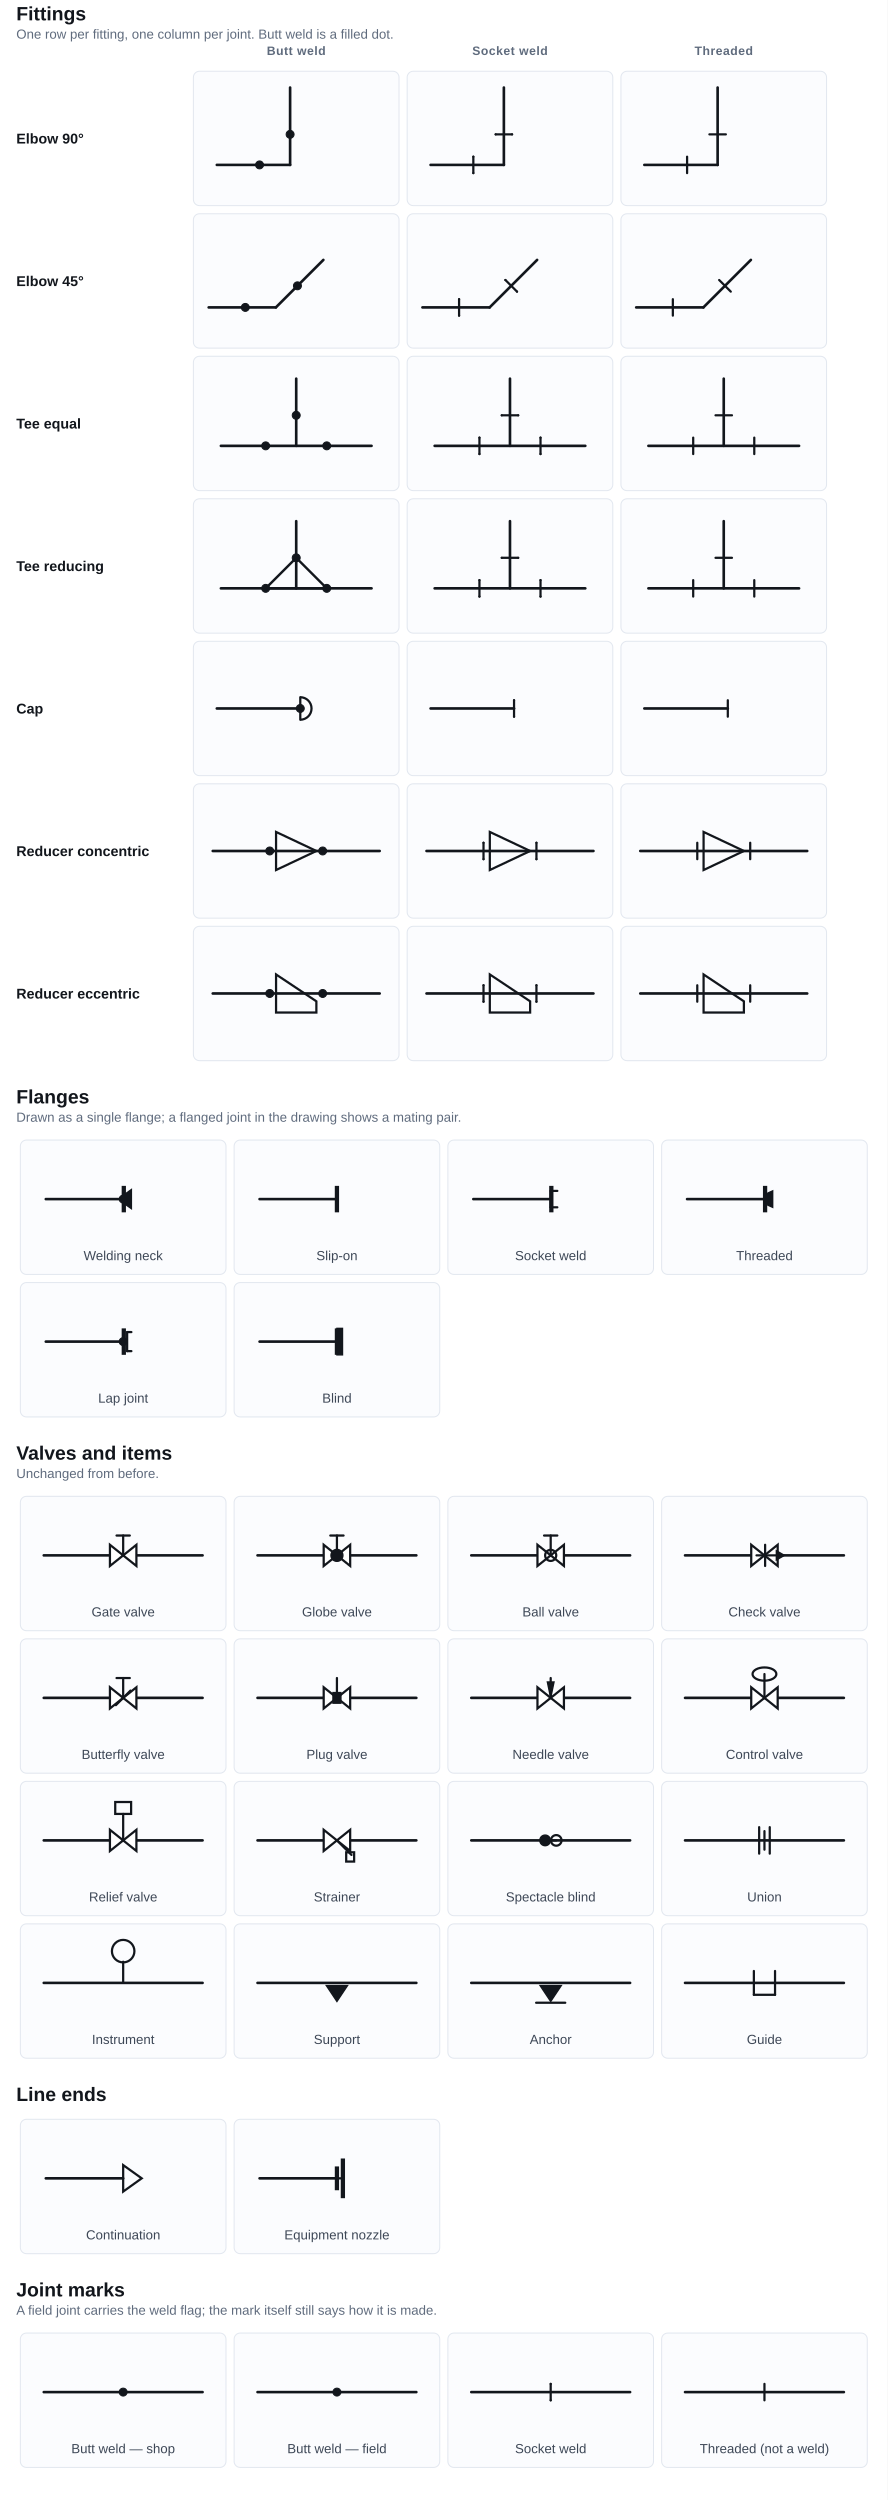
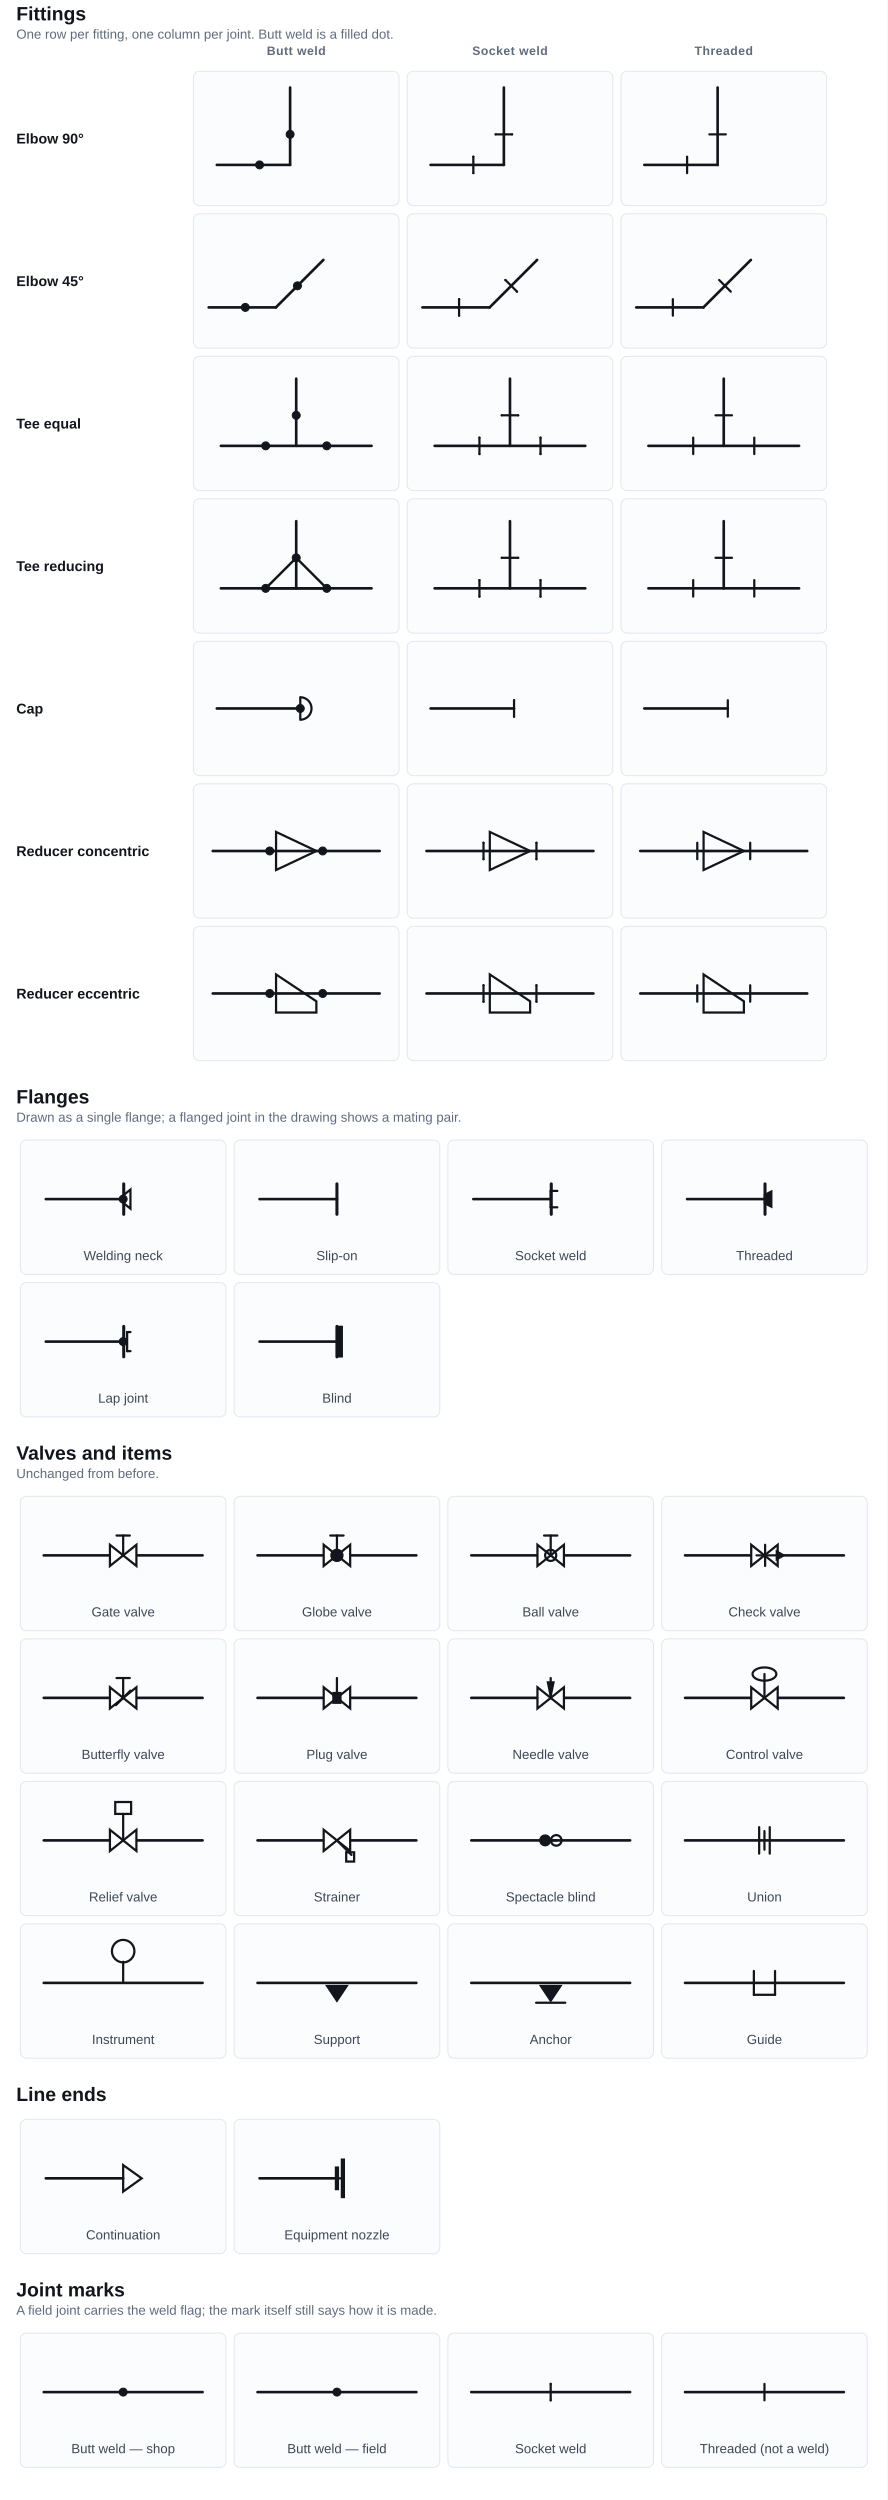
<svg xmlns="http://www.w3.org/2000/svg" viewBox="0 0 872 2456" width="872" height="2456">
  <style>
text { font-family: "Helvetica Neue", Arial, sans-serif; }
.bg { fill: #ffffff; }
.cell { fill: #fbfcfe; stroke: #e2e7ef; stroke-width: 1; }
.cap { font-size: 13px; fill: #3d4756; text-anchor: middle; }
.rowhead { font-size: 14px; font-weight: 600; fill: #12161c; }
.colhead { font-size: 12px; font-weight: 700; fill: #5f6b7d; text-anchor: middle; letter-spacing: 0.04em; }
.head { font-size: 19px; font-weight: 700; fill: #12161c; }
.sub { font-size: 13px; fill: #5f6b7d; }
.pipe { stroke: #12161c; stroke-width: 2.6; stroke-linecap: round; fill: none; }
.fitting-body { fill: none; stroke: #12161c; stroke-width: 2.4; }
.sym-line { stroke: #12161c; stroke-width: 2.2; fill: none; stroke-linecap: round; }
.sym-heavy { stroke: #12161c; stroke-width: 4.2; fill: none; }
+ .sym-face { stroke: #12161c; stroke-width: 3; fill: none; stroke-linecap: round; }
.sym-fill { fill: #ffffff; stroke: #12161c; stroke-width: 2.2; }
.sym-hollow { fill: none; stroke: #12161c; stroke-width: 2.2; }
.sym-solid { fill: #12161c; stroke: #12161c; stroke-width: 1.4; }
.joint-bw { fill: #12161c; stroke: #12161c; stroke-width: 1; }
</style>
  <rect class="bg" x="0" y="0" width="872" height="2456" />
  <text class="head" x="16" y="20">Fittings</text>
  <text class="sub" x="16" y="38">One row per fitting, one column per joint. Butt weld is a filled dot.</text>
  <text class="colhead" x="291" y="54">Butt weld</text>
  <text class="colhead" x="501" y="54">Socket weld</text>
  <text class="colhead" x="711" y="54">Threaded</text>
  <text class="rowhead" x="16" y="141">Elbow 90°</text>
  <rect class="cell" x="190" y="70" width="202" height="132" rx="6" />
  <line class="pipe" x1="213" y1="162" x2="285" y2="162" />
  <line class="pipe" x1="285" y1="162" x2="285" y2="86" />
  <circle class="joint-bw" cx="255.00" cy="162.00" r="3.90" />
  <circle class="joint-bw" cx="285.00" cy="132.00" r="3.90" />
  <rect class="cell" x="400" y="70" width="202" height="132" rx="6" />
  <line class="pipe" x1="423" y1="162" x2="495" y2="162" />
  <line class="pipe" x1="495" y1="162" x2="495" y2="86" />
  <line class="sym-line" x1="465.00" y1="153.94" x2="465.00" y2="170.06" />
  <line class="sym-line" x1="465.00" y1="153.94" x2="465.00" y2="153.94" />
  <line class="sym-line" x1="465.00" y1="170.06" x2="465.00" y2="170.06" />
  <line class="sym-line" x1="503.06" y1="132.00" x2="486.94" y2="132.00" />
  <line class="sym-line" x1="503.06" y1="132.00" x2="503.06" y2="132.00" />
  <line class="sym-line" x1="486.94" y1="132.00" x2="486.94" y2="132.00" />
  <rect class="cell" x="610" y="70" width="202" height="132" rx="6" />
  <line class="pipe" x1="633" y1="162" x2="705" y2="162" />
  <line class="pipe" x1="705" y1="162" x2="705" y2="86" />
  <line class="sym-line" x1="675.00" y1="153.94" x2="675.00" y2="170.06" />
  <line class="sym-line" x1="713.06" y1="132.00" x2="696.94" y2="132.00" />
  <text class="rowhead" x="16" y="281">Elbow 45°</text>
  <rect class="cell" x="190" y="210" width="202" height="132" rx="6" />
  <line class="pipe" x1="205" y1="302" x2="271" y2="302" />
  <line class="pipe" x1="271" y1="302" x2="317.669" y2="255.331" />
  <circle class="joint-bw" cx="241.00" cy="302.00" r="3.90" />
  <circle class="joint-bw" cx="292.21" cy="280.79" r="3.90" />
  <rect class="cell" x="400" y="210" width="202" height="132" rx="6" />
  <line class="pipe" x1="415" y1="302" x2="481" y2="302" />
  <line class="pipe" x1="481" y1="302" x2="527.669" y2="255.331" />
  <line class="sym-line" x1="451.00" y1="293.94" x2="451.00" y2="310.06" />
  <line class="sym-line" x1="451.00" y1="293.94" x2="451.00" y2="293.94" />
  <line class="sym-line" x1="451.00" y1="310.06" x2="451.00" y2="310.06" />
  <line class="sym-line" x1="507.91" y1="286.49" x2="496.51" y2="275.09" />
  <line class="sym-line" x1="507.91" y1="286.49" x2="507.91" y2="286.49" />
  <line class="sym-line" x1="496.51" y1="275.09" x2="496.51" y2="275.09" />
  <rect class="cell" x="610" y="210" width="202" height="132" rx="6" />
  <line class="pipe" x1="625" y1="302" x2="691" y2="302" />
  <line class="pipe" x1="691" y1="302" x2="737.669" y2="255.331" />
  <line class="sym-line" x1="661.00" y1="293.94" x2="661.00" y2="310.06" />
  <line class="sym-line" x1="717.91" y1="286.49" x2="706.51" y2="275.09" />
  <text class="rowhead" x="16" y="421">Tee equal</text>
  <rect class="cell" x="190" y="350" width="202" height="132" rx="6" />
  <line class="pipe" x1="217" y1="438" x2="365" y2="438" />
  <line class="pipe" x1="291" y1="438" x2="291" y2="372" />
  <circle class="joint-bw" cx="261.00" cy="438.00" r="3.90" />
  <circle class="joint-bw" cx="321.00" cy="438.00" r="3.90" />
  <circle class="joint-bw" cx="291.00" cy="408.00" r="3.90" />
  <rect class="cell" x="400" y="350" width="202" height="132" rx="6" />
  <line class="pipe" x1="427" y1="438" x2="575" y2="438" />
  <line class="pipe" x1="501" y1="438" x2="501" y2="372" />
  <line class="sym-line" x1="471.00" y1="429.94" x2="471.00" y2="446.06" />
  <line class="sym-line" x1="471.00" y1="429.94" x2="471.00" y2="429.94" />
  <line class="sym-line" x1="471.00" y1="446.06" x2="471.00" y2="446.06" />
  <line class="sym-line" x1="531.00" y1="446.06" x2="531.00" y2="429.94" />
  <line class="sym-line" x1="531.00" y1="446.06" x2="531.00" y2="446.06" />
  <line class="sym-line" x1="531.00" y1="429.94" x2="531.00" y2="429.94" />
  <line class="sym-line" x1="509.06" y1="408.00" x2="492.94" y2="408.00" />
  <line class="sym-line" x1="509.06" y1="408.00" x2="509.06" y2="408.00" />
  <line class="sym-line" x1="492.94" y1="408.00" x2="492.94" y2="408.00" />
  <rect class="cell" x="610" y="350" width="202" height="132" rx="6" />
  <line class="pipe" x1="637" y1="438" x2="785" y2="438" />
  <line class="pipe" x1="711" y1="438" x2="711" y2="372" />
  <line class="sym-line" x1="681.00" y1="429.94" x2="681.00" y2="446.06" />
  <line class="sym-line" x1="741.00" y1="446.06" x2="741.00" y2="429.94" />
  <line class="sym-line" x1="719.06" y1="408.00" x2="702.94" y2="408.00" />
  <text class="rowhead" x="16" y="561">Tee reducing</text>
  <rect class="cell" x="190" y="490" width="202" height="132" rx="6" />
  <line class="pipe" x1="217" y1="578" x2="365" y2="578" />
  <line class="pipe" x1="291" y1="578" x2="291" y2="512" />
  <polygon class="fitting-body" points="261,578 321,578 291,548" />
  <circle class="joint-bw" cx="261.00" cy="578.00" r="3.90" />
  <circle class="joint-bw" cx="321.00" cy="578.00" r="3.90" />
  <circle class="joint-bw" cx="291.00" cy="548.00" r="3.90" />
  <rect class="cell" x="400" y="490" width="202" height="132" rx="6" />
  <line class="pipe" x1="427" y1="578" x2="575" y2="578" />
  <line class="pipe" x1="501" y1="578" x2="501" y2="512" />
  <line class="sym-line" x1="471.00" y1="569.94" x2="471.00" y2="586.06" />
  <line class="sym-line" x1="471.00" y1="569.94" x2="471.00" y2="569.94" />
  <line class="sym-line" x1="471.00" y1="586.06" x2="471.00" y2="586.06" />
  <line class="sym-line" x1="531.00" y1="586.06" x2="531.00" y2="569.94" />
  <line class="sym-line" x1="531.00" y1="586.06" x2="531.00" y2="586.06" />
  <line class="sym-line" x1="531.00" y1="569.94" x2="531.00" y2="569.94" />
  <line class="sym-line" x1="509.06" y1="548.00" x2="492.94" y2="548.00" />
  <line class="sym-line" x1="509.06" y1="548.00" x2="509.06" y2="548.00" />
  <line class="sym-line" x1="492.94" y1="548.00" x2="492.94" y2="548.00" />
  <rect class="cell" x="610" y="490" width="202" height="132" rx="6" />
  <line class="pipe" x1="637" y1="578" x2="785" y2="578" />
  <line class="pipe" x1="711" y1="578" x2="711" y2="512" />
  <line class="sym-line" x1="681.00" y1="569.94" x2="681.00" y2="586.06" />
  <line class="sym-line" x1="741.00" y1="586.06" x2="741.00" y2="569.94" />
  <line class="sym-line" x1="719.06" y1="548.00" x2="702.94" y2="548.00" />
  <text class="rowhead" x="16" y="701">Cap</text>
  <rect class="cell" x="190" y="630" width="202" height="132" rx="6" />
  <line class="pipe" x1="213" y1="696" x2="295" y2="696" />
  <line class="sym-line" x1="295.00" y1="684.95" x2="295.00" y2="707.05" />
  <path class="sym-hollow" d="M 295.00 684.95 A 11.05 11.05 0 0 1 295.00 707.05" />
  <circle class="joint-bw" cx="295.00" cy="696.00" r="3.90" />
  <rect class="cell" x="400" y="630" width="202" height="132" rx="6" />
  <line class="pipe" x1="423" y1="696" x2="505" y2="696" />
  <line class="sym-line" x1="505.00" y1="687.94" x2="505.00" y2="704.06" />
  <line class="sym-line" x1="505.00" y1="687.94" x2="505.00" y2="687.94" />
  <line class="sym-line" x1="505.00" y1="704.06" x2="505.00" y2="704.06" />
  <rect class="cell" x="610" y="630" width="202" height="132" rx="6" />
  <line class="pipe" x1="633" y1="696" x2="715" y2="696" />
  <line class="sym-line" x1="715.00" y1="687.94" x2="715.00" y2="704.06" />
  <text class="rowhead" x="16" y="841">Reducer concentric</text>
  <rect class="cell" x="190" y="770" width="202" height="132" rx="6" />
  <line class="pipe" x1="209" y1="836" x2="373" y2="836" />
  <polygon class="sym-hollow" points="271.20,817.30 271.20,854.70 310.80,836.00" />
  <circle class="joint-bw" cx="265.00" cy="836.00" r="3.90" />
  <circle class="joint-bw" cx="317.00" cy="836.00" r="3.90" />
  <rect class="cell" x="400" y="770" width="202" height="132" rx="6" />
  <line class="pipe" x1="419" y1="836" x2="583" y2="836" />
  <polygon class="sym-hollow" points="481.20,817.30 481.20,854.70 520.80,836.00" />
  <line class="sym-line" x1="475.00" y1="827.94" x2="475.00" y2="844.06" />
  <line class="sym-line" x1="475.00" y1="827.94" x2="475.00" y2="827.94" />
  <line class="sym-line" x1="475.00" y1="844.06" x2="475.00" y2="844.06" />
  <line class="sym-line" x1="527.00" y1="844.06" x2="527.00" y2="827.94" />
  <line class="sym-line" x1="527.00" y1="844.06" x2="527.00" y2="844.06" />
  <line class="sym-line" x1="527.00" y1="827.94" x2="527.00" y2="827.94" />
  <rect class="cell" x="610" y="770" width="202" height="132" rx="6" />
  <line class="pipe" x1="629" y1="836" x2="793" y2="836" />
  <polygon class="sym-hollow" points="691.20,817.30 691.20,854.70 730.80,836.00" />
  <line class="sym-line" x1="685.00" y1="827.94" x2="685.00" y2="844.06" />
  <line class="sym-line" x1="737.00" y1="844.06" x2="737.00" y2="827.94" />
  <text class="rowhead" x="16" y="981">Reducer eccentric</text>
  <rect class="cell" x="190" y="910" width="202" height="132" rx="6" />
  <line class="pipe" x1="209" y1="976" x2="373" y2="976" />
  <polygon class="sym-hollow" points="271.20,957.30 271.20,994.70 310.80,994.70 310.80,983.70" />
  <circle class="joint-bw" cx="265.00" cy="976.00" r="3.90" />
  <circle class="joint-bw" cx="317.00" cy="976.00" r="3.90" />
  <rect class="cell" x="400" y="910" width="202" height="132" rx="6" />
  <line class="pipe" x1="419" y1="976" x2="583" y2="976" />
  <polygon class="sym-hollow" points="481.20,957.30 481.20,994.70 520.80,994.70 520.80,983.70" />
  <line class="sym-line" x1="475.00" y1="967.94" x2="475.00" y2="984.06" />
  <line class="sym-line" x1="475.00" y1="967.94" x2="475.00" y2="967.94" />
  <line class="sym-line" x1="475.00" y1="984.06" x2="475.00" y2="984.06" />
  <line class="sym-line" x1="527.00" y1="984.06" x2="527.00" y2="967.94" />
  <line class="sym-line" x1="527.00" y1="984.06" x2="527.00" y2="984.06" />
  <line class="sym-line" x1="527.00" y1="967.94" x2="527.00" y2="967.94" />
  <rect class="cell" x="610" y="910" width="202" height="132" rx="6" />
  <line class="pipe" x1="629" y1="976" x2="793" y2="976" />
  <polygon class="sym-hollow" points="691.20,957.30 691.20,994.70 730.80,994.70 730.80,983.70" />
  <line class="sym-line" x1="685.00" y1="967.94" x2="685.00" y2="984.06" />
  <line class="sym-line" x1="737.00" y1="984.06" x2="737.00" y2="967.94" />
  <text class="head" x="16" y="1084">Flanges</text>
  <text class="sub" x="16" y="1102">Drawn as a single flange; a flanged joint in the drawing shows a mating pair.</text>
  <rect class="cell" x="20" y="1120" width="202" height="132" rx="6" />
  <line class="pipe" x1="45" y1="1178" x2="121" y2="1178" />
-   <polygon class="sym-solid" points="121.00,1174.36 121.00,1181.64 129.06,1187.36 129.06,1168.64" />
-   <line class="sym-heavy" x1="121.62" y1="1165.00" x2="121.62" y2="1191.00" />
+   <polygon class="sym-fill" points="121.00,1174.36 121.00,1181.64 128.15,1187.36 128.15,1168.64" />
+   <line class="sym-face" x1="121.55" y1="1163.05" x2="121.55" y2="1192.95" />
  <circle class="joint-bw" cx="121.00" cy="1178.00" r="3.90" />
  <text class="cap" x="121" y="1238">Welding neck</text>
  <rect class="cell" x="230" y="1120" width="202" height="132" rx="6" />
  <line class="pipe" x1="255" y1="1178" x2="331" y2="1178" />
-   <line class="sym-heavy" x1="331.00" y1="1165.00" x2="331.00" y2="1191.00" />
+   <line class="sym-face" x1="331.00" y1="1163.05" x2="331.00" y2="1192.95" />
  <text class="cap" x="331" y="1238">Slip-on</text>
  <rect class="cell" x="440" y="1120" width="202" height="132" rx="6" />
  <line class="pipe" x1="465" y1="1178" x2="541" y2="1178" />
  <line class="sym-line" x1="541.00" y1="1169.94" x2="541.00" y2="1186.06" />
  <line class="sym-line" x1="541.00" y1="1169.94" x2="547.50" y2="1169.94" />
  <line class="sym-line" x1="541.00" y1="1186.06" x2="547.50" y2="1186.06" />
-   <line class="sym-heavy" x1="541.62" y1="1165.00" x2="541.62" y2="1191.00" />
+   <line class="sym-face" x1="541.55" y1="1163.05" x2="541.55" y2="1192.95" />
  <text class="cap" x="541" y="1238">Socket weld</text>
  <rect class="cell" x="650" y="1120" width="202" height="132" rx="6" />
  <line class="pipe" x1="675" y1="1178" x2="751" y2="1178" />
-   <polygon class="sym-solid" points="751.00,1173.58 751.00,1182.42 759.06,1186.06 759.06,1169.94" />
-   <line class="sym-heavy" x1="751.62" y1="1165.00" x2="751.62" y2="1191.00" />
+   <polygon class="sym-solid" points="751.00,1173.58 751.00,1182.42 758.15,1186.06 758.15,1169.94" />
+   <line class="sym-face" x1="751.55" y1="1163.05" x2="751.55" y2="1192.95" />
  <text class="cap" x="751" y="1238">Threaded</text>
  <rect class="cell" x="20" y="1260" width="202" height="132" rx="6" />
  <line class="pipe" x1="45" y1="1318" x2="121" y2="1318" />
  <line class="sym-line" x1="124.90" y1="1308.64" x2="124.90" y2="1327.36" />
-   <line class="sym-line" x1="124.90" y1="1308.64" x2="129.06" y2="1308.64" />
-   <line class="sym-line" x1="124.90" y1="1327.36" x2="129.06" y2="1327.36" />
-   <line class="sym-heavy" x1="121.62" y1="1305.00" x2="121.62" y2="1331.00" />
+   <line class="sym-line" x1="124.90" y1="1308.64" x2="128.15" y2="1308.64" />
+   <line class="sym-line" x1="124.90" y1="1327.36" x2="128.15" y2="1327.36" />
+   <line class="sym-face" x1="121.55" y1="1303.05" x2="121.55" y2="1332.95" />
  <circle class="joint-bw" cx="121.00" cy="1318.00" r="3.90" />
  <text class="cap" x="121" y="1378">Lap joint</text>
  <rect class="cell" x="230" y="1260" width="202" height="132" rx="6" />
  <line class="pipe" x1="255" y1="1318" x2="331" y2="1318" />
-   <line class="sym-heavy" x1="331.00" y1="1305.00" x2="331.00" y2="1331.00" />
-   <polygon class="sym-solid" points="331.00,1305.00 336.46,1305.00 336.46,1331.00 331.00,1331.00" />
+   <line class="sym-face" x1="331.00" y1="1303.05" x2="331.00" y2="1332.95" />
+   <polygon class="sym-solid" points="331.00,1303.05 336.20,1303.05 336.20,1332.95 331.00,1332.95" />
  <text class="cap" x="331" y="1378">Blind</text>
  <text class="head" x="16" y="1434">Valves and items</text>
  <text class="sub" x="16" y="1452">Unchanged from before.</text>
  <rect class="cell" x="20" y="1470" width="202" height="132" rx="6" />
  <line class="pipe" x1="43" y1="1528" x2="199" y2="1528" />
  <polygon class="sym-fill" points="108.00,1517.60 108.00,1538.40 121.00,1528.00" />
  <polygon class="sym-fill" points="134.00,1517.60 134.00,1538.40 121.00,1528.00" />
  <line class="sym-line" x1="121.00" y1="1528.00" x2="121.00" y2="1508.50" />
  <line class="sym-line" x1="114.50" y1="1508.50" x2="127.50" y2="1508.50" />
  <text class="cap" x="121" y="1588">Gate valve</text>
  <rect class="cell" x="230" y="1470" width="202" height="132" rx="6" />
  <line class="pipe" x1="253" y1="1528" x2="409" y2="1528" />
  <polygon class="sym-fill" points="318.00,1517.60 318.00,1538.40 331.00,1528.00" />
  <polygon class="sym-fill" points="344.00,1517.60 344.00,1538.40 331.00,1528.00" />
  <circle class="sym-solid" cx="331.00" cy="1528.00" r="5.85" />
  <line class="sym-line" x1="331.00" y1="1528.00" x2="331.00" y2="1508.50" />
  <line class="sym-line" x1="324.50" y1="1508.50" x2="337.50" y2="1508.50" />
  <text class="cap" x="331" y="1588">Globe valve</text>
  <rect class="cell" x="440" y="1470" width="202" height="132" rx="6" />
  <line class="pipe" x1="463" y1="1528" x2="619" y2="1528" />
  <polygon class="sym-fill" points="528.00,1517.60 528.00,1538.40 541.00,1528.00" />
  <polygon class="sym-fill" points="554.00,1517.60 554.00,1538.40 541.00,1528.00" />
  <circle class="sym-hollow" cx="541.00" cy="1528.00" r="5.46" />
  <line class="sym-line" x1="541.00" y1="1528.00" x2="541.00" y2="1508.50" />
  <line class="sym-line" x1="534.50" y1="1508.50" x2="547.50" y2="1508.50" />
  <text class="cap" x="541" y="1588">Ball valve</text>
  <rect class="cell" x="650" y="1470" width="202" height="132" rx="6" />
  <line class="pipe" x1="673" y1="1528" x2="829" y2="1528" />
  <polygon class="sym-fill" points="738.00,1517.60 738.00,1538.40 751.00,1528.00" />
  <polygon class="sym-fill" points="764.00,1517.60 764.00,1538.40 751.00,1528.00" />
  <line class="sym-line" x1="751.65" y1="1517.60" x2="751.65" y2="1538.40" />
  <line class="sym-line" x1="743.20" y1="1528.00" x2="762.70" y2="1528.00" />
  <polygon class="sym-solid" points="770.50,1528.00 762.70,1523.45 762.70,1532.55" />
  <text class="cap" x="751" y="1588">Check valve</text>
  <rect class="cell" x="20" y="1610" width="202" height="132" rx="6" />
  <line class="pipe" x1="43" y1="1668" x2="199" y2="1668" />
  <polygon class="sym-fill" points="108.00,1657.60 108.00,1678.40 121.00,1668.00" />
  <polygon class="sym-fill" points="134.00,1657.60 134.00,1678.40 121.00,1668.00" />
  <line class="sym-line" x1="113.85" y1="1675.15" x2="128.15" y2="1660.85" />
  <line class="sym-line" x1="121.00" y1="1668.00" x2="121.00" y2="1648.50" />
  <line class="sym-line" x1="114.50" y1="1648.50" x2="127.50" y2="1648.50" />
  <text class="cap" x="121" y="1728">Butterfly valve</text>
  <rect class="cell" x="230" y="1610" width="202" height="132" rx="6" />
  <line class="pipe" x1="253" y1="1668" x2="409" y2="1668" />
  <polygon class="sym-fill" points="318.00,1657.60 318.00,1678.40 331.00,1668.00" />
  <polygon class="sym-fill" points="344.00,1657.60 344.00,1678.40 331.00,1668.00" />
  <polygon class="sym-solid" points="327.10,1662.80 334.90,1662.80 334.90,1673.20 327.10,1673.20" />
  <line class="sym-line" x1="331.00" y1="1668.00" x2="331.00" y2="1648.50" />
  <text class="cap" x="331" y="1728">Plug valve</text>
  <rect class="cell" x="440" y="1610" width="202" height="132" rx="6" />
  <line class="pipe" x1="463" y1="1668" x2="619" y2="1668" />
  <polygon class="sym-fill" points="528.00,1657.60 528.00,1678.40 541.00,1668.00" />
  <polygon class="sym-fill" points="554.00,1657.60 554.00,1678.40 541.00,1668.00" />
  <line class="sym-line" x1="541.00" y1="1668.00" x2="541.00" y2="1648.50" />
  <polygon class="sym-solid" points="541.00,1668.00 537.75,1652.40 544.25,1652.40" />
  <text class="cap" x="541" y="1728">Needle valve</text>
  <rect class="cell" x="650" y="1610" width="202" height="132" rx="6" />
  <line class="pipe" x1="673" y1="1668" x2="829" y2="1668" />
  <polygon class="sym-fill" points="738.00,1657.60 738.00,1678.40 751.00,1668.00" />
  <polygon class="sym-fill" points="764.00,1657.60 764.00,1678.40 751.00,1668.00" />
  <line class="sym-line" x1="751.00" y1="1668.00" x2="751.00" y2="1644.60" />
  <ellipse class="sym-hollow" cx="751.00" cy="1644.60" rx="11.70" ry="6.50" />
  <text class="cap" x="751" y="1728">Control valve</text>
  <rect class="cell" x="20" y="1750" width="202" height="132" rx="6" />
  <line class="pipe" x1="43" y1="1808" x2="199" y2="1808" />
  <polygon class="sym-fill" points="108.00,1797.60 108.00,1818.40 121.00,1808.00" />
  <polygon class="sym-fill" points="134.00,1797.60 134.00,1818.40 121.00,1808.00" />
  <line class="sym-line" x1="121.00" y1="1808.00" x2="121.00" y2="1782.00" />
  <polygon class="sym-hollow" points="113.20,1782.00 128.80,1782.00 128.80,1770.30 113.20,1770.30" />
  <text class="cap" x="121" y="1868">Relief valve</text>
  <rect class="cell" x="230" y="1750" width="202" height="132" rx="6" />
  <line class="pipe" x1="253" y1="1808" x2="409" y2="1808" />
  <polygon class="sym-fill" points="318.00,1797.60 318.00,1818.40 331.00,1808.00" />
  <polygon class="sym-fill" points="344.00,1797.60 344.00,1818.40 331.00,1808.00" />
  <line class="sym-line" x1="331.00" y1="1808.00" x2="345.30" y2="1822.30" />
  <polygon class="sym-hollow" points="340.10,1819.70 347.90,1819.70 347.90,1828.80 340.10,1828.80" />
  <text class="cap" x="331" y="1868">Strainer</text>
  <rect class="cell" x="440" y="1750" width="202" height="132" rx="6" />
  <line class="pipe" x1="463" y1="1808" x2="619" y2="1808" />
  <circle class="sym-solid" cx="535.54" cy="1808.00" r="5.20" />
  <circle class="sym-hollow" cx="546.46" cy="1808.00" r="5.20" />
  <line class="sym-line" x1="535.54" y1="1808.00" x2="546.46" y2="1808.00" />
  <text class="cap" x="541" y="1868">Spectacle blind</text>
  <rect class="cell" x="650" y="1750" width="202" height="132" rx="6" />
  <line class="pipe" x1="673" y1="1808" x2="829" y2="1808" />
  <line class="sym-line" x1="745.80" y1="1795.00" x2="745.80" y2="1821.00" />
  <line class="sym-line" x1="756.20" y1="1795.00" x2="756.20" y2="1821.00" />
  <line class="sym-line" x1="751.00" y1="1798.90" x2="751.00" y2="1817.10" />
  <text class="cap" x="751" y="1868">Union</text>
  <rect class="cell" x="20" y="1890" width="202" height="132" rx="6" />
  <line class="pipe" x1="43" y1="1948" x2="199" y2="1948" />
  <line class="sym-line" x1="121.00" y1="1948.00" x2="121.00" y2="1927.20" />
  <circle class="sym-hollow" cx="121.00" cy="1916.80" r="11.05" />
  <text class="cap" x="121" y="2008">Instrument</text>
  <rect class="cell" x="230" y="1890" width="202" height="132" rx="6" />
  <line class="pipe" x1="253" y1="1948" x2="409" y2="1948" />
  <polygon class="sym-solid" points="320.60,1950.60 341.40,1950.60 331.00,1966.20" />
  <text class="cap" x="331" y="2008">Support</text>
  <rect class="cell" x="440" y="1890" width="202" height="132" rx="6" />
  <line class="pipe" x1="463" y1="1948" x2="619" y2="1948" />
  <polygon class="sym-solid" points="530.60,1950.60 551.40,1950.60 541.00,1966.20" />
  <line class="sym-line" x1="526.70" y1="1967.50" x2="555.30" y2="1967.50" />
  <text class="cap" x="541" y="2008">Anchor</text>
  <rect class="cell" x="650" y="1890" width="202" height="132" rx="6" />
  <line class="pipe" x1="673" y1="1948" x2="829" y2="1948" />
  <line class="sym-line" x1="740.60" y1="1936.30" x2="740.60" y2="1959.70" />
  <line class="sym-line" x1="761.40" y1="1936.30" x2="761.40" y2="1959.70" />
  <line class="sym-line" x1="740.60" y1="1959.70" x2="761.40" y2="1959.70" />
  <text class="cap" x="751" y="2008">Guide</text>
  <text class="head" x="16" y="2064">Line ends</text>
  <rect class="cell" x="20" y="2082" width="202" height="132" rx="6" />
  <line class="pipe" x1="45" y1="2140" x2="121" y2="2140" />
  <polygon class="sym-hollow" points="121.00,2127.00 139.20,2140.00 121.00,2153.00" />
  <text class="cap" x="121" y="2200">Continuation</text>
  <rect class="cell" x="230" y="2082" width="202" height="132" rx="6" />
  <line class="pipe" x1="255" y1="2140" x2="331" y2="2140" />
  <line class="sym-heavy" x1="331.00" y1="2128.30" x2="331.00" y2="2151.70" />
  <line class="sym-heavy" x1="336.85" y1="2120.50" x2="336.85" y2="2159.50" />
  <line class="sym-line" x1="331.00" y1="2140.00" x2="336.85" y2="2140.00" />
  <text class="cap" x="331" y="2200">Equipment nozzle</text>
  <text class="head" x="16" y="2256">Joint marks</text>
  <text class="sub" x="16" y="2274">A field joint carries the weld flag; the mark itself still says how it is made.</text>
  <rect class="cell" x="20" y="2292" width="202" height="132" rx="6" />
  <line class="pipe" x1="43" y1="2350" x2="199" y2="2350" />
  <circle class="joint-bw" cx="121.00" cy="2350.00" r="3.90" />
  <text class="cap" x="121" y="2410">Butt weld — shop</text>
  <rect class="cell" x="230" y="2292" width="202" height="132" rx="6" />
  <line class="pipe" x1="253" y1="2350" x2="409" y2="2350" />
  <circle class="joint-bw" cx="331.00" cy="2350.00" r="3.90" />
  <text class="cap" x="331" y="2410">Butt weld — field</text>
  <rect class="cell" x="440" y="2292" width="202" height="132" rx="6" />
  <line class="pipe" x1="463" y1="2350" x2="619" y2="2350" />
  <line class="sym-line" x1="541.00" y1="2341.94" x2="541.00" y2="2358.06" />
  <line class="sym-line" x1="541.00" y1="2341.94" x2="541.00" y2="2341.94" />
  <line class="sym-line" x1="541.00" y1="2358.06" x2="541.00" y2="2358.06" />
  <text class="cap" x="541" y="2410">Socket weld</text>
  <rect class="cell" x="650" y="2292" width="202" height="132" rx="6" />
  <line class="pipe" x1="673" y1="2350" x2="829" y2="2350" />
  <line class="sym-line" x1="751.00" y1="2341.94" x2="751.00" y2="2358.06" />
  <text class="cap" x="751" y="2410">Threaded (not a weld)</text>
</svg>
